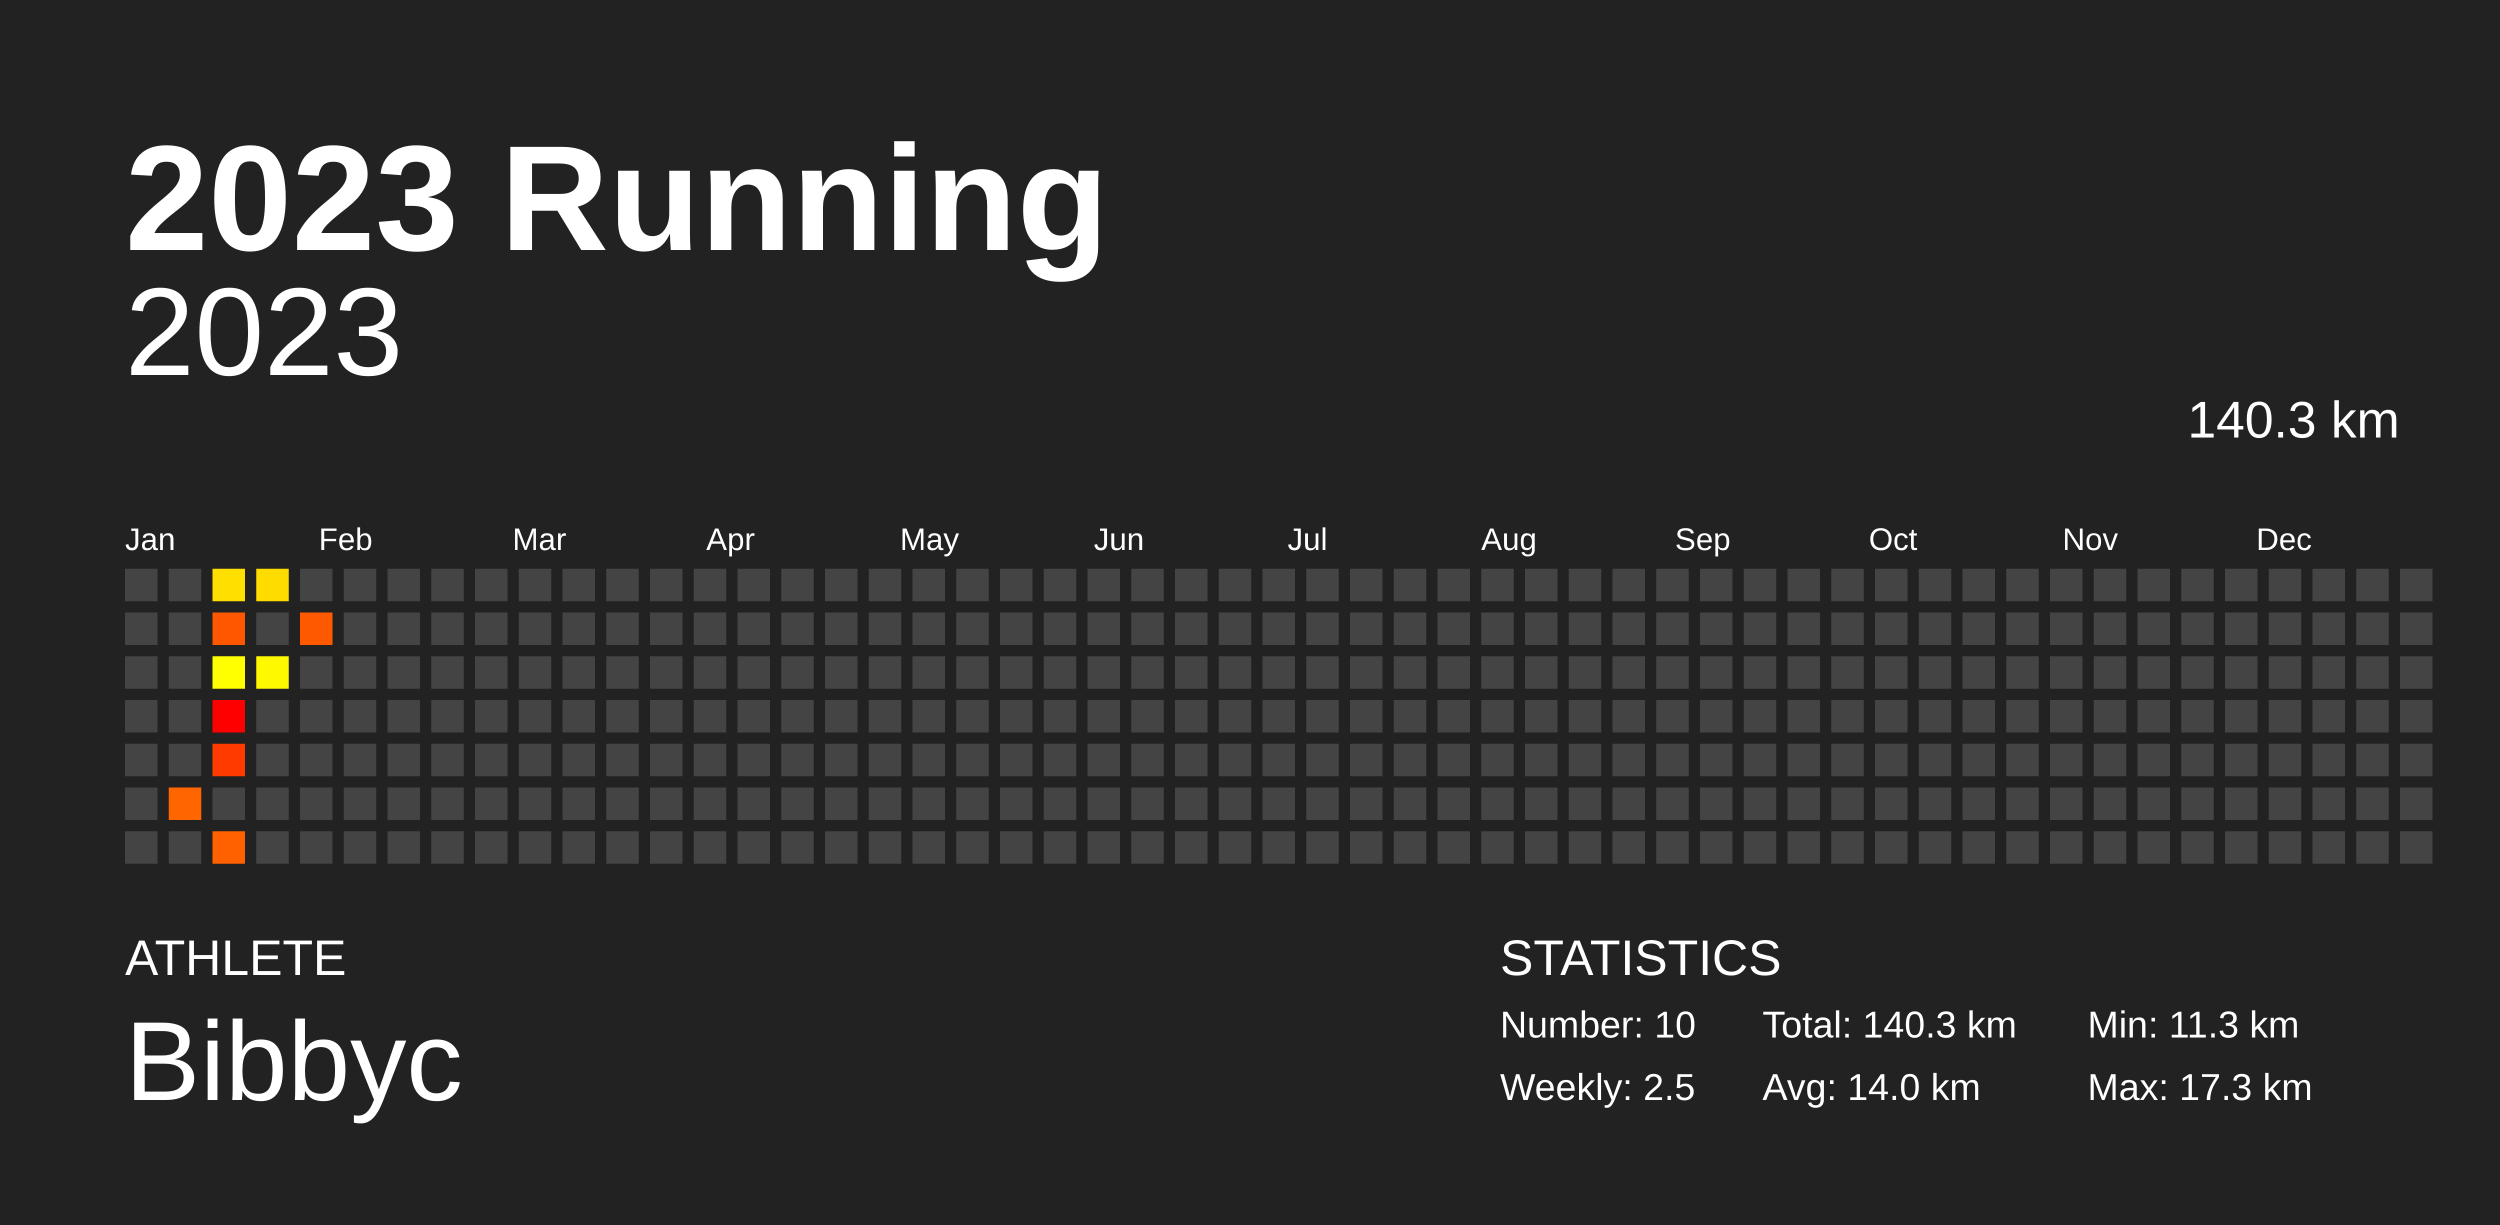
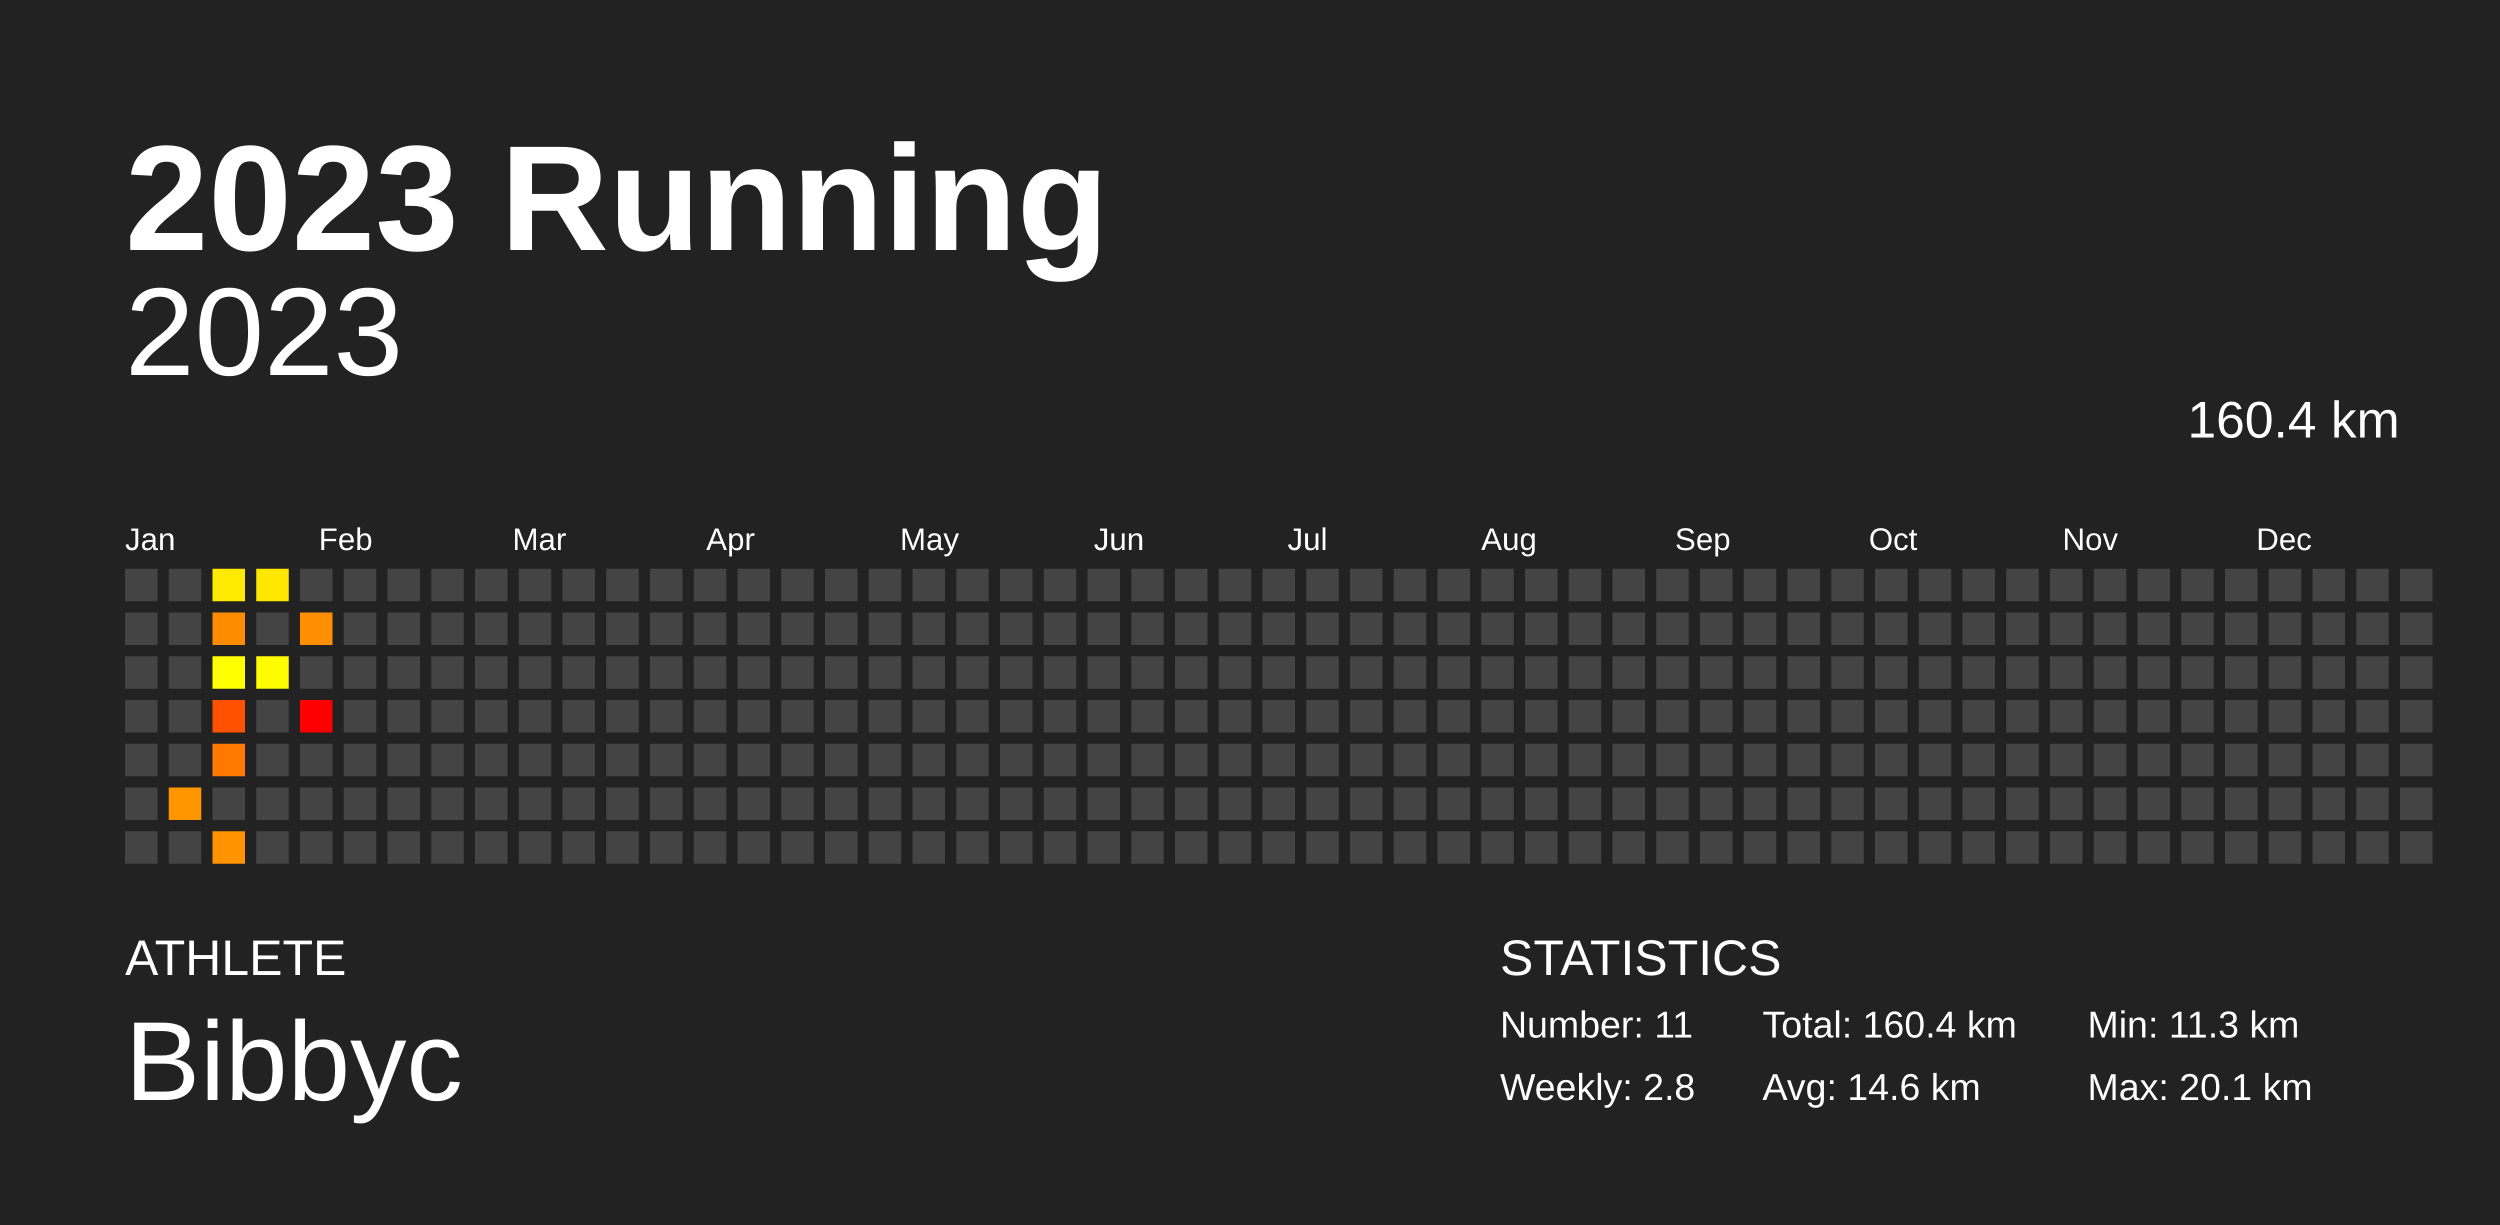
<svg xmlns="http://www.w3.org/2000/svg" baseProfile="full" height="98mm" version="1.1" viewBox="0,0,200,98" width="200mm">
  <defs />
  <rect fill="#222222" height="98" width="200" x="0" y="0" />
  <text fill="#FFFFFF" style="font-size:12px; font-family:Arial; font-weight:bold;" x="10" y="20">2023 Running</text>
  <text fill="#FFFFFF" style="font-size:4px; font-family:Arial" x="10" y="78">ATHLETE</text>
  <text fill="#FFFFFF" style="font-size:9px; font-family:Arial" x="10" y="88">Bibbyc</text>
  <text fill="#FFFFFF" style="font-size:4px; font-family:Arial" x="120" y="78">STATISTICS</text>
-   <text fill="#FFFFFF" style="font-size:3px; font-family:Arial" x="120" y="83">Number: 10</text>
-   <text fill="#FFFFFF" style="font-size:3px; font-family:Arial" x="120" y="88">Weekly: 2.5</text>
-   <text fill="#FFFFFF" style="font-size:3px; font-family:Arial" x="141" y="83">Total: 140.3 km</text>
-   <text fill="#FFFFFF" style="font-size:3px; font-family:Arial" x="141" y="88">Avg: 14.0 km</text>
+   <text fill="#FFFFFF" style="font-size:3px; font-family:Arial" x="120" y="83">Number: 11</text>
+   <text fill="#FFFFFF" style="font-size:3px; font-family:Arial" x="120" y="88">Weekly: 2.8</text>
+   <text fill="#FFFFFF" style="font-size:3px; font-family:Arial" x="141" y="83">Total: 160.4 km</text>
+   <text fill="#FFFFFF" style="font-size:3px; font-family:Arial" x="141" y="88">Avg: 14.6 km</text>
  <text fill="#FFFFFF" style="font-size:3px; font-family:Arial" x="167" y="83">Min: 11.3 km</text>
-   <text fill="#FFFFFF" style="font-size:3px; font-family:Arial" x="167" y="88">Max: 17.3 km</text>
+   <text fill="#FFFFFF" style="font-size:3px; font-family:Arial" x="167" y="88">Max: 20.1 km</text>
  <text alignment-baseline="hanging" fill="#FFFFFF" style="font-size:10.0px; font-family:Arial;" x="10" y="30">2023</text>
-   <text alignment-baseline="hanging" fill="#FFFFFF" style="font-size:4.125px; font-family:Arial;" x="175" y="35">140.3 km</text>
+   <text alignment-baseline="hanging" fill="#FFFFFF" style="font-size:4.125px; font-family:Arial;" x="175" y="35">160.4 km</text>
  <text fill="#FFFFFF" style="font-size:2.5px; font-family:Arial" x="10.0" y="44">Jan</text>
  <text fill="#FFFFFF" style="font-size:2.5px; font-family:Arial" x="25.5" y="44">Feb</text>
  <text fill="#FFFFFF" style="font-size:2.5px; font-family:Arial" x="41.0" y="44">Mar</text>
  <text fill="#FFFFFF" style="font-size:2.5px; font-family:Arial" x="56.5" y="44">Apr</text>
  <text fill="#FFFFFF" style="font-size:2.5px; font-family:Arial" x="72.0" y="44">May</text>
  <text fill="#FFFFFF" style="font-size:2.5px; font-family:Arial" x="87.5" y="44">Jun</text>
  <text fill="#FFFFFF" style="font-size:2.5px; font-family:Arial" x="103.0" y="44">Jul</text>
  <text fill="#FFFFFF" style="font-size:2.5px; font-family:Arial" x="118.5" y="44">Aug</text>
  <text fill="#FFFFFF" style="font-size:2.5px; font-family:Arial" x="134.0" y="44">Sep</text>
  <text fill="#FFFFFF" style="font-size:2.5px; font-family:Arial" x="149.5" y="44">Oct</text>
  <text fill="#FFFFFF" style="font-size:2.5px; font-family:Arial" x="165.0" y="44">Nov</text>
  <text fill="#FFFFFF" style="font-size:2.5px; font-family:Arial" x="180.5" y="44">Dec</text>
  <rect fill="#444444" height="2.6" width="2.6" x="10.0" y="45.5" />
  <rect fill="#444444" height="2.6" width="2.6" x="10.0" y="49.0" />
  <rect fill="#444444" height="2.6" width="2.6" x="10.0" y="52.5" />
  <rect fill="#444444" height="2.6" width="2.6" x="10.0" y="56.0" />
  <rect fill="#444444" height="2.6" width="2.6" x="10.0" y="59.5" />
  <rect fill="#444444" height="2.6" width="2.6" x="10.0" y="63.0" />
  <rect fill="#444444" height="2.6" width="2.6" x="10.0" y="66.5" />
  <rect fill="#444444" height="2.6" width="2.6" x="13.5" y="45.5" />
  <rect fill="#444444" height="2.6" width="2.6" x="13.5" y="49.0" />
  <rect fill="#444444" height="2.6" width="2.6" x="13.5" y="52.5" />
  <rect fill="#444444" height="2.6" width="2.6" x="13.5" y="56.0" />
  <rect fill="#444444" height="2.6" width="2.6" x="13.5" y="59.5" />
-   <rect fill="#ff6600" height="2.6" width="2.6" x="13.5" y="63.0" />
+   <rect fill="#ff9600" height="2.6" width="2.6" x="13.5" y="63.0" />
  <rect fill="#444444" height="2.6" width="2.6" x="13.5" y="66.5" />
-   <rect fill="#ffdf00" height="2.6" width="2.6" x="17.0" y="45.5" />
-   <rect fill="#ff5600" height="2.6" width="2.6" x="17.0" y="49.0" />
+   <rect fill="#ffe900" height="2.6" width="2.6" x="17.0" y="45.5" />
+   <rect fill="#ff8b00" height="2.6" width="2.6" x="17.0" y="49.0" />
  <rect fill="#ffff00" height="2.6" width="2.6" x="17.0" y="52.5" />
-   <rect fill="#ff0000" height="2.6" width="2.6" x="17.0" y="56.0" />
-   <rect fill="#ff3b00" height="2.6" width="2.6" x="17.0" y="59.5" />
+   <rect fill="#ff5100" height="2.6" width="2.6" x="17.0" y="56.0" />
+   <rect fill="#ff7900" height="2.6" width="2.6" x="17.0" y="59.5" />
  <rect fill="#444444" height="2.6" width="2.6" x="17.0" y="63.0" />
-   <rect fill="#ff6100" height="2.6" width="2.6" x="17.0" y="66.5" />
-   <rect fill="#ffdc00" height="2.6" width="2.6" x="20.5" y="45.5" />
+   <rect fill="#ff9300" height="2.6" width="2.6" x="17.0" y="66.5" />
+   <rect fill="#ffe700" height="2.6" width="2.6" x="20.5" y="45.5" />
  <rect fill="#444444" height="2.6" width="2.6" x="20.5" y="49.0" />
-   <rect fill="#fff900" height="2.6" width="2.6" x="20.5" y="52.5" />
+   <rect fill="#fffb00" height="2.6" width="2.6" x="20.5" y="52.5" />
  <rect fill="#444444" height="2.6" width="2.6" x="20.5" y="56.0" />
  <rect fill="#444444" height="2.6" width="2.6" x="20.5" y="59.5" />
  <rect fill="#444444" height="2.6" width="2.6" x="20.5" y="63.0" />
  <rect fill="#444444" height="2.6" width="2.6" x="20.5" y="66.5" />
  <rect fill="#444444" height="2.6" width="2.6" x="24.0" y="45.5" />
-   <rect fill="#ff5900" height="2.6" width="2.6" x="24.0" y="49.0" />
+   <rect fill="#ff8e00" height="2.6" width="2.6" x="24.0" y="49.0" />
  <rect fill="#444444" height="2.6" width="2.6" x="24.0" y="52.5" />
-   <rect fill="#444444" height="2.6" width="2.6" x="24.0" y="56.0" />
+   <rect fill="red" height="2.6" width="2.6" x="24.0" y="56.0" />
  <rect fill="#444444" height="2.6" width="2.6" x="24.0" y="59.5" />
  <rect fill="#444444" height="2.6" width="2.6" x="24.0" y="63.0" />
  <rect fill="#444444" height="2.6" width="2.6" x="24.0" y="66.5" />
  <rect fill="#444444" height="2.6" width="2.6" x="27.5" y="45.5" />
  <rect fill="#444444" height="2.6" width="2.6" x="27.5" y="49.0" />
  <rect fill="#444444" height="2.6" width="2.6" x="27.5" y="52.5" />
  <rect fill="#444444" height="2.6" width="2.6" x="27.5" y="56.0" />
  <rect fill="#444444" height="2.6" width="2.6" x="27.5" y="59.5" />
  <rect fill="#444444" height="2.6" width="2.6" x="27.5" y="63.0" />
  <rect fill="#444444" height="2.6" width="2.6" x="27.5" y="66.5" />
  <rect fill="#444444" height="2.6" width="2.6" x="31.0" y="45.5" />
  <rect fill="#444444" height="2.6" width="2.6" x="31.0" y="49.0" />
  <rect fill="#444444" height="2.6" width="2.6" x="31.0" y="52.5" />
  <rect fill="#444444" height="2.6" width="2.6" x="31.0" y="56.0" />
  <rect fill="#444444" height="2.6" width="2.6" x="31.0" y="59.5" />
  <rect fill="#444444" height="2.6" width="2.6" x="31.0" y="63.0" />
  <rect fill="#444444" height="2.6" width="2.6" x="31.0" y="66.5" />
  <rect fill="#444444" height="2.6" width="2.6" x="34.5" y="45.5" />
  <rect fill="#444444" height="2.6" width="2.6" x="34.5" y="49.0" />
  <rect fill="#444444" height="2.6" width="2.6" x="34.5" y="52.5" />
  <rect fill="#444444" height="2.6" width="2.6" x="34.5" y="56.0" />
  <rect fill="#444444" height="2.6" width="2.6" x="34.5" y="59.5" />
  <rect fill="#444444" height="2.6" width="2.6" x="34.5" y="63.0" />
  <rect fill="#444444" height="2.6" width="2.6" x="34.5" y="66.5" />
  <rect fill="#444444" height="2.6" width="2.6" x="38.0" y="45.5" />
  <rect fill="#444444" height="2.6" width="2.6" x="38.0" y="49.0" />
  <rect fill="#444444" height="2.6" width="2.6" x="38.0" y="52.5" />
  <rect fill="#444444" height="2.6" width="2.6" x="38.0" y="56.0" />
  <rect fill="#444444" height="2.6" width="2.6" x="38.0" y="59.5" />
  <rect fill="#444444" height="2.6" width="2.6" x="38.0" y="63.0" />
  <rect fill="#444444" height="2.6" width="2.6" x="38.0" y="66.5" />
  <rect fill="#444444" height="2.6" width="2.6" x="41.5" y="45.5" />
  <rect fill="#444444" height="2.6" width="2.6" x="41.5" y="49.0" />
  <rect fill="#444444" height="2.6" width="2.6" x="41.5" y="52.5" />
  <rect fill="#444444" height="2.6" width="2.6" x="41.5" y="56.0" />
  <rect fill="#444444" height="2.6" width="2.6" x="41.5" y="59.5" />
  <rect fill="#444444" height="2.6" width="2.6" x="41.5" y="63.0" />
  <rect fill="#444444" height="2.6" width="2.6" x="41.5" y="66.5" />
  <rect fill="#444444" height="2.6" width="2.6" x="45.0" y="45.5" />
  <rect fill="#444444" height="2.6" width="2.6" x="45.0" y="49.0" />
  <rect fill="#444444" height="2.6" width="2.6" x="45.0" y="52.5" />
  <rect fill="#444444" height="2.6" width="2.6" x="45.0" y="56.0" />
  <rect fill="#444444" height="2.6" width="2.6" x="45.0" y="59.5" />
  <rect fill="#444444" height="2.6" width="2.6" x="45.0" y="63.0" />
  <rect fill="#444444" height="2.6" width="2.6" x="45.0" y="66.5" />
  <rect fill="#444444" height="2.6" width="2.6" x="48.5" y="45.5" />
  <rect fill="#444444" height="2.6" width="2.6" x="48.5" y="49.0" />
  <rect fill="#444444" height="2.6" width="2.6" x="48.5" y="52.5" />
  <rect fill="#444444" height="2.6" width="2.6" x="48.5" y="56.0" />
  <rect fill="#444444" height="2.6" width="2.6" x="48.5" y="59.5" />
  <rect fill="#444444" height="2.6" width="2.6" x="48.5" y="63.0" />
  <rect fill="#444444" height="2.6" width="2.6" x="48.5" y="66.5" />
  <rect fill="#444444" height="2.6" width="2.6" x="52.0" y="45.5" />
  <rect fill="#444444" height="2.6" width="2.6" x="52.0" y="49.0" />
  <rect fill="#444444" height="2.6" width="2.6" x="52.0" y="52.5" />
  <rect fill="#444444" height="2.6" width="2.6" x="52.0" y="56.0" />
  <rect fill="#444444" height="2.6" width="2.6" x="52.0" y="59.5" />
  <rect fill="#444444" height="2.6" width="2.6" x="52.0" y="63.0" />
  <rect fill="#444444" height="2.6" width="2.6" x="52.0" y="66.5" />
  <rect fill="#444444" height="2.6" width="2.6" x="55.5" y="45.5" />
  <rect fill="#444444" height="2.6" width="2.6" x="55.5" y="49.0" />
  <rect fill="#444444" height="2.6" width="2.6" x="55.5" y="52.5" />
  <rect fill="#444444" height="2.6" width="2.6" x="55.5" y="56.0" />
  <rect fill="#444444" height="2.6" width="2.6" x="55.5" y="59.5" />
  <rect fill="#444444" height="2.6" width="2.6" x="55.5" y="63.0" />
  <rect fill="#444444" height="2.6" width="2.6" x="55.5" y="66.5" />
  <rect fill="#444444" height="2.6" width="2.6" x="59.0" y="45.5" />
  <rect fill="#444444" height="2.6" width="2.6" x="59.0" y="49.0" />
  <rect fill="#444444" height="2.6" width="2.6" x="59.0" y="52.5" />
  <rect fill="#444444" height="2.6" width="2.6" x="59.0" y="56.0" />
  <rect fill="#444444" height="2.6" width="2.6" x="59.0" y="59.5" />
  <rect fill="#444444" height="2.6" width="2.6" x="59.0" y="63.0" />
  <rect fill="#444444" height="2.6" width="2.6" x="59.0" y="66.5" />
  <rect fill="#444444" height="2.6" width="2.6" x="62.5" y="45.5" />
  <rect fill="#444444" height="2.6" width="2.6" x="62.5" y="49.0" />
  <rect fill="#444444" height="2.6" width="2.6" x="62.5" y="52.5" />
  <rect fill="#444444" height="2.6" width="2.6" x="62.5" y="56.0" />
  <rect fill="#444444" height="2.6" width="2.6" x="62.5" y="59.5" />
  <rect fill="#444444" height="2.6" width="2.6" x="62.5" y="63.0" />
  <rect fill="#444444" height="2.6" width="2.6" x="62.5" y="66.5" />
  <rect fill="#444444" height="2.6" width="2.6" x="66.0" y="45.5" />
  <rect fill="#444444" height="2.6" width="2.6" x="66.0" y="49.0" />
  <rect fill="#444444" height="2.6" width="2.6" x="66.0" y="52.5" />
  <rect fill="#444444" height="2.6" width="2.6" x="66.0" y="56.0" />
  <rect fill="#444444" height="2.6" width="2.6" x="66.0" y="59.5" />
  <rect fill="#444444" height="2.6" width="2.6" x="66.0" y="63.0" />
  <rect fill="#444444" height="2.6" width="2.6" x="66.0" y="66.5" />
  <rect fill="#444444" height="2.6" width="2.6" x="69.5" y="45.5" />
  <rect fill="#444444" height="2.6" width="2.6" x="69.5" y="49.0" />
  <rect fill="#444444" height="2.6" width="2.6" x="69.5" y="52.5" />
  <rect fill="#444444" height="2.6" width="2.6" x="69.5" y="56.0" />
  <rect fill="#444444" height="2.6" width="2.6" x="69.5" y="59.5" />
  <rect fill="#444444" height="2.6" width="2.6" x="69.5" y="63.0" />
  <rect fill="#444444" height="2.6" width="2.6" x="69.5" y="66.5" />
  <rect fill="#444444" height="2.6" width="2.6" x="73.0" y="45.5" />
  <rect fill="#444444" height="2.6" width="2.6" x="73.0" y="49.0" />
  <rect fill="#444444" height="2.6" width="2.6" x="73.0" y="52.5" />
  <rect fill="#444444" height="2.6" width="2.6" x="73.0" y="56.0" />
  <rect fill="#444444" height="2.6" width="2.6" x="73.0" y="59.5" />
  <rect fill="#444444" height="2.6" width="2.6" x="73.0" y="63.0" />
  <rect fill="#444444" height="2.6" width="2.6" x="73.0" y="66.5" />
  <rect fill="#444444" height="2.6" width="2.6" x="76.5" y="45.5" />
  <rect fill="#444444" height="2.6" width="2.6" x="76.5" y="49.0" />
  <rect fill="#444444" height="2.6" width="2.6" x="76.5" y="52.5" />
  <rect fill="#444444" height="2.6" width="2.6" x="76.5" y="56.0" />
  <rect fill="#444444" height="2.6" width="2.6" x="76.5" y="59.5" />
  <rect fill="#444444" height="2.6" width="2.6" x="76.5" y="63.0" />
  <rect fill="#444444" height="2.6" width="2.6" x="76.5" y="66.5" />
  <rect fill="#444444" height="2.6" width="2.6" x="80.0" y="45.5" />
  <rect fill="#444444" height="2.6" width="2.6" x="80.0" y="49.0" />
  <rect fill="#444444" height="2.6" width="2.6" x="80.0" y="52.5" />
  <rect fill="#444444" height="2.6" width="2.6" x="80.0" y="56.0" />
  <rect fill="#444444" height="2.6" width="2.6" x="80.0" y="59.5" />
  <rect fill="#444444" height="2.6" width="2.6" x="80.0" y="63.0" />
  <rect fill="#444444" height="2.6" width="2.6" x="80.0" y="66.5" />
  <rect fill="#444444" height="2.6" width="2.6" x="83.5" y="45.5" />
  <rect fill="#444444" height="2.6" width="2.6" x="83.5" y="49.0" />
  <rect fill="#444444" height="2.6" width="2.6" x="83.5" y="52.5" />
  <rect fill="#444444" height="2.6" width="2.6" x="83.5" y="56.0" />
  <rect fill="#444444" height="2.6" width="2.6" x="83.5" y="59.5" />
  <rect fill="#444444" height="2.6" width="2.6" x="83.5" y="63.0" />
  <rect fill="#444444" height="2.6" width="2.6" x="83.5" y="66.5" />
  <rect fill="#444444" height="2.6" width="2.6" x="87.0" y="45.5" />
  <rect fill="#444444" height="2.6" width="2.6" x="87.0" y="49.0" />
  <rect fill="#444444" height="2.6" width="2.6" x="87.0" y="52.5" />
  <rect fill="#444444" height="2.6" width="2.6" x="87.0" y="56.0" />
  <rect fill="#444444" height="2.6" width="2.6" x="87.0" y="59.5" />
  <rect fill="#444444" height="2.6" width="2.6" x="87.0" y="63.0" />
  <rect fill="#444444" height="2.6" width="2.6" x="87.0" y="66.5" />
  <rect fill="#444444" height="2.6" width="2.6" x="90.5" y="45.5" />
  <rect fill="#444444" height="2.6" width="2.6" x="90.5" y="49.0" />
  <rect fill="#444444" height="2.6" width="2.6" x="90.5" y="52.5" />
  <rect fill="#444444" height="2.6" width="2.6" x="90.5" y="56.0" />
  <rect fill="#444444" height="2.6" width="2.6" x="90.5" y="59.5" />
  <rect fill="#444444" height="2.6" width="2.6" x="90.5" y="63.0" />
  <rect fill="#444444" height="2.6" width="2.6" x="90.5" y="66.5" />
  <rect fill="#444444" height="2.6" width="2.6" x="94.0" y="45.5" />
  <rect fill="#444444" height="2.6" width="2.6" x="94.0" y="49.0" />
  <rect fill="#444444" height="2.6" width="2.6" x="94.0" y="52.5" />
  <rect fill="#444444" height="2.6" width="2.6" x="94.0" y="56.0" />
  <rect fill="#444444" height="2.6" width="2.6" x="94.0" y="59.5" />
  <rect fill="#444444" height="2.6" width="2.6" x="94.0" y="63.0" />
  <rect fill="#444444" height="2.6" width="2.6" x="94.0" y="66.5" />
  <rect fill="#444444" height="2.6" width="2.6" x="97.5" y="45.5" />
  <rect fill="#444444" height="2.6" width="2.6" x="97.5" y="49.0" />
  <rect fill="#444444" height="2.6" width="2.6" x="97.5" y="52.5" />
  <rect fill="#444444" height="2.6" width="2.6" x="97.5" y="56.0" />
  <rect fill="#444444" height="2.6" width="2.6" x="97.5" y="59.5" />
  <rect fill="#444444" height="2.6" width="2.6" x="97.5" y="63.0" />
  <rect fill="#444444" height="2.6" width="2.6" x="97.5" y="66.5" />
  <rect fill="#444444" height="2.6" width="2.6" x="101.0" y="45.5" />
  <rect fill="#444444" height="2.6" width="2.6" x="101.0" y="49.0" />
  <rect fill="#444444" height="2.6" width="2.6" x="101.0" y="52.5" />
  <rect fill="#444444" height="2.6" width="2.6" x="101.0" y="56.0" />
  <rect fill="#444444" height="2.6" width="2.6" x="101.0" y="59.5" />
  <rect fill="#444444" height="2.6" width="2.6" x="101.0" y="63.0" />
  <rect fill="#444444" height="2.6" width="2.6" x="101.0" y="66.5" />
  <rect fill="#444444" height="2.6" width="2.6" x="104.5" y="45.5" />
  <rect fill="#444444" height="2.6" width="2.6" x="104.5" y="49.0" />
  <rect fill="#444444" height="2.6" width="2.6" x="104.5" y="52.5" />
  <rect fill="#444444" height="2.6" width="2.6" x="104.5" y="56.0" />
  <rect fill="#444444" height="2.6" width="2.6" x="104.5" y="59.5" />
  <rect fill="#444444" height="2.6" width="2.6" x="104.5" y="63.0" />
  <rect fill="#444444" height="2.6" width="2.6" x="104.5" y="66.5" />
  <rect fill="#444444" height="2.6" width="2.6" x="108.0" y="45.5" />
  <rect fill="#444444" height="2.6" width="2.6" x="108.0" y="49.0" />
  <rect fill="#444444" height="2.6" width="2.6" x="108.0" y="52.5" />
  <rect fill="#444444" height="2.6" width="2.6" x="108.0" y="56.0" />
  <rect fill="#444444" height="2.6" width="2.6" x="108.0" y="59.5" />
  <rect fill="#444444" height="2.6" width="2.6" x="108.0" y="63.0" />
  <rect fill="#444444" height="2.6" width="2.6" x="108.0" y="66.5" />
  <rect fill="#444444" height="2.6" width="2.6" x="111.5" y="45.5" />
  <rect fill="#444444" height="2.6" width="2.6" x="111.5" y="49.0" />
  <rect fill="#444444" height="2.6" width="2.6" x="111.5" y="52.5" />
  <rect fill="#444444" height="2.6" width="2.6" x="111.5" y="56.0" />
  <rect fill="#444444" height="2.6" width="2.6" x="111.5" y="59.5" />
  <rect fill="#444444" height="2.6" width="2.6" x="111.5" y="63.0" />
  <rect fill="#444444" height="2.6" width="2.6" x="111.5" y="66.5" />
  <rect fill="#444444" height="2.6" width="2.6" x="115.0" y="45.5" />
  <rect fill="#444444" height="2.6" width="2.6" x="115.0" y="49.0" />
  <rect fill="#444444" height="2.6" width="2.6" x="115.0" y="52.5" />
  <rect fill="#444444" height="2.6" width="2.6" x="115.0" y="56.0" />
  <rect fill="#444444" height="2.6" width="2.6" x="115.0" y="59.5" />
  <rect fill="#444444" height="2.6" width="2.6" x="115.0" y="63.0" />
  <rect fill="#444444" height="2.6" width="2.6" x="115.0" y="66.5" />
  <rect fill="#444444" height="2.6" width="2.6" x="118.5" y="45.5" />
  <rect fill="#444444" height="2.6" width="2.6" x="118.5" y="49.0" />
  <rect fill="#444444" height="2.6" width="2.6" x="118.5" y="52.5" />
  <rect fill="#444444" height="2.6" width="2.6" x="118.5" y="56.0" />
  <rect fill="#444444" height="2.6" width="2.6" x="118.5" y="59.5" />
  <rect fill="#444444" height="2.6" width="2.6" x="118.5" y="63.0" />
  <rect fill="#444444" height="2.6" width="2.6" x="118.5" y="66.5" />
  <rect fill="#444444" height="2.6" width="2.6" x="122.0" y="45.5" />
  <rect fill="#444444" height="2.6" width="2.6" x="122.0" y="49.0" />
  <rect fill="#444444" height="2.6" width="2.6" x="122.0" y="52.5" />
  <rect fill="#444444" height="2.6" width="2.6" x="122.0" y="56.0" />
  <rect fill="#444444" height="2.6" width="2.6" x="122.0" y="59.5" />
  <rect fill="#444444" height="2.6" width="2.6" x="122.0" y="63.0" />
  <rect fill="#444444" height="2.6" width="2.6" x="122.0" y="66.5" />
  <rect fill="#444444" height="2.6" width="2.6" x="125.5" y="45.5" />
  <rect fill="#444444" height="2.6" width="2.6" x="125.5" y="49.0" />
  <rect fill="#444444" height="2.6" width="2.6" x="125.5" y="52.5" />
  <rect fill="#444444" height="2.6" width="2.6" x="125.5" y="56.0" />
  <rect fill="#444444" height="2.6" width="2.6" x="125.5" y="59.5" />
  <rect fill="#444444" height="2.6" width="2.6" x="125.5" y="63.0" />
  <rect fill="#444444" height="2.6" width="2.6" x="125.5" y="66.5" />
  <rect fill="#444444" height="2.6" width="2.6" x="129.0" y="45.5" />
  <rect fill="#444444" height="2.6" width="2.6" x="129.0" y="49.0" />
  <rect fill="#444444" height="2.6" width="2.6" x="129.0" y="52.5" />
  <rect fill="#444444" height="2.6" width="2.6" x="129.0" y="56.0" />
  <rect fill="#444444" height="2.6" width="2.6" x="129.0" y="59.5" />
  <rect fill="#444444" height="2.6" width="2.6" x="129.0" y="63.0" />
  <rect fill="#444444" height="2.6" width="2.6" x="129.0" y="66.5" />
  <rect fill="#444444" height="2.6" width="2.6" x="132.5" y="45.5" />
  <rect fill="#444444" height="2.6" width="2.6" x="132.5" y="49.0" />
  <rect fill="#444444" height="2.6" width="2.6" x="132.5" y="52.5" />
  <rect fill="#444444" height="2.6" width="2.6" x="132.5" y="56.0" />
  <rect fill="#444444" height="2.6" width="2.6" x="132.5" y="59.5" />
  <rect fill="#444444" height="2.6" width="2.6" x="132.5" y="63.0" />
  <rect fill="#444444" height="2.6" width="2.6" x="132.5" y="66.5" />
  <rect fill="#444444" height="2.6" width="2.6" x="136.0" y="45.5" />
  <rect fill="#444444" height="2.6" width="2.6" x="136.0" y="49.0" />
  <rect fill="#444444" height="2.6" width="2.6" x="136.0" y="52.5" />
  <rect fill="#444444" height="2.6" width="2.6" x="136.0" y="56.0" />
  <rect fill="#444444" height="2.6" width="2.6" x="136.0" y="59.5" />
  <rect fill="#444444" height="2.6" width="2.6" x="136.0" y="63.0" />
  <rect fill="#444444" height="2.6" width="2.6" x="136.0" y="66.5" />
  <rect fill="#444444" height="2.6" width="2.6" x="139.5" y="45.5" />
  <rect fill="#444444" height="2.6" width="2.6" x="139.5" y="49.0" />
  <rect fill="#444444" height="2.6" width="2.6" x="139.5" y="52.5" />
  <rect fill="#444444" height="2.6" width="2.6" x="139.5" y="56.0" />
  <rect fill="#444444" height="2.6" width="2.6" x="139.5" y="59.5" />
  <rect fill="#444444" height="2.6" width="2.6" x="139.5" y="63.0" />
  <rect fill="#444444" height="2.6" width="2.6" x="139.5" y="66.5" />
  <rect fill="#444444" height="2.6" width="2.6" x="143.0" y="45.5" />
  <rect fill="#444444" height="2.6" width="2.6" x="143.0" y="49.0" />
  <rect fill="#444444" height="2.6" width="2.6" x="143.0" y="52.5" />
  <rect fill="#444444" height="2.6" width="2.6" x="143.0" y="56.0" />
  <rect fill="#444444" height="2.6" width="2.6" x="143.0" y="59.5" />
  <rect fill="#444444" height="2.6" width="2.6" x="143.0" y="63.0" />
  <rect fill="#444444" height="2.6" width="2.6" x="143.0" y="66.5" />
  <rect fill="#444444" height="2.6" width="2.6" x="146.5" y="45.5" />
  <rect fill="#444444" height="2.6" width="2.6" x="146.5" y="49.0" />
  <rect fill="#444444" height="2.6" width="2.6" x="146.5" y="52.5" />
  <rect fill="#444444" height="2.6" width="2.6" x="146.5" y="56.0" />
  <rect fill="#444444" height="2.6" width="2.6" x="146.5" y="59.5" />
  <rect fill="#444444" height="2.6" width="2.6" x="146.5" y="63.0" />
  <rect fill="#444444" height="2.6" width="2.6" x="146.5" y="66.5" />
  <rect fill="#444444" height="2.6" width="2.6" x="150.0" y="45.5" />
  <rect fill="#444444" height="2.6" width="2.6" x="150.0" y="49.0" />
  <rect fill="#444444" height="2.6" width="2.6" x="150.0" y="52.5" />
  <rect fill="#444444" height="2.6" width="2.6" x="150.0" y="56.0" />
  <rect fill="#444444" height="2.6" width="2.6" x="150.0" y="59.5" />
  <rect fill="#444444" height="2.6" width="2.6" x="150.0" y="63.0" />
  <rect fill="#444444" height="2.6" width="2.6" x="150.0" y="66.5" />
  <rect fill="#444444" height="2.6" width="2.6" x="153.5" y="45.5" />
  <rect fill="#444444" height="2.6" width="2.6" x="153.5" y="49.0" />
  <rect fill="#444444" height="2.6" width="2.6" x="153.5" y="52.5" />
  <rect fill="#444444" height="2.6" width="2.6" x="153.5" y="56.0" />
  <rect fill="#444444" height="2.6" width="2.6" x="153.5" y="59.5" />
  <rect fill="#444444" height="2.6" width="2.6" x="153.5" y="63.0" />
  <rect fill="#444444" height="2.6" width="2.6" x="153.5" y="66.5" />
  <rect fill="#444444" height="2.6" width="2.6" x="157.0" y="45.5" />
  <rect fill="#444444" height="2.6" width="2.6" x="157.0" y="49.0" />
  <rect fill="#444444" height="2.6" width="2.6" x="157.0" y="52.5" />
  <rect fill="#444444" height="2.6" width="2.6" x="157.0" y="56.0" />
  <rect fill="#444444" height="2.6" width="2.6" x="157.0" y="59.5" />
  <rect fill="#444444" height="2.6" width="2.6" x="157.0" y="63.0" />
  <rect fill="#444444" height="2.6" width="2.6" x="157.0" y="66.5" />
  <rect fill="#444444" height="2.6" width="2.6" x="160.5" y="45.5" />
  <rect fill="#444444" height="2.6" width="2.6" x="160.5" y="49.0" />
  <rect fill="#444444" height="2.6" width="2.6" x="160.5" y="52.5" />
  <rect fill="#444444" height="2.6" width="2.6" x="160.5" y="56.0" />
  <rect fill="#444444" height="2.6" width="2.6" x="160.5" y="59.5" />
  <rect fill="#444444" height="2.6" width="2.6" x="160.5" y="63.0" />
  <rect fill="#444444" height="2.6" width="2.6" x="160.5" y="66.5" />
  <rect fill="#444444" height="2.6" width="2.6" x="164.0" y="45.5" />
  <rect fill="#444444" height="2.6" width="2.6" x="164.0" y="49.0" />
  <rect fill="#444444" height="2.6" width="2.6" x="164.0" y="52.5" />
  <rect fill="#444444" height="2.6" width="2.6" x="164.0" y="56.0" />
  <rect fill="#444444" height="2.6" width="2.6" x="164.0" y="59.5" />
  <rect fill="#444444" height="2.6" width="2.6" x="164.0" y="63.0" />
  <rect fill="#444444" height="2.6" width="2.6" x="164.0" y="66.5" />
  <rect fill="#444444" height="2.6" width="2.6" x="167.5" y="45.5" />
  <rect fill="#444444" height="2.6" width="2.6" x="167.5" y="49.0" />
  <rect fill="#444444" height="2.6" width="2.6" x="167.5" y="52.5" />
  <rect fill="#444444" height="2.6" width="2.6" x="167.5" y="56.0" />
  <rect fill="#444444" height="2.6" width="2.6" x="167.5" y="59.5" />
  <rect fill="#444444" height="2.6" width="2.6" x="167.5" y="63.0" />
  <rect fill="#444444" height="2.6" width="2.6" x="167.5" y="66.5" />
  <rect fill="#444444" height="2.6" width="2.6" x="171.0" y="45.5" />
  <rect fill="#444444" height="2.6" width="2.6" x="171.0" y="49.0" />
  <rect fill="#444444" height="2.6" width="2.6" x="171.0" y="52.5" />
  <rect fill="#444444" height="2.6" width="2.6" x="171.0" y="56.0" />
  <rect fill="#444444" height="2.6" width="2.6" x="171.0" y="59.5" />
  <rect fill="#444444" height="2.6" width="2.6" x="171.0" y="63.0" />
  <rect fill="#444444" height="2.6" width="2.6" x="171.0" y="66.5" />
  <rect fill="#444444" height="2.6" width="2.6" x="174.5" y="45.5" />
  <rect fill="#444444" height="2.6" width="2.6" x="174.5" y="49.0" />
  <rect fill="#444444" height="2.6" width="2.6" x="174.5" y="52.5" />
  <rect fill="#444444" height="2.6" width="2.6" x="174.5" y="56.0" />
  <rect fill="#444444" height="2.6" width="2.6" x="174.5" y="59.5" />
  <rect fill="#444444" height="2.6" width="2.6" x="174.5" y="63.0" />
  <rect fill="#444444" height="2.6" width="2.6" x="174.5" y="66.5" />
  <rect fill="#444444" height="2.6" width="2.6" x="178.0" y="45.5" />
  <rect fill="#444444" height="2.6" width="2.6" x="178.0" y="49.0" />
  <rect fill="#444444" height="2.6" width="2.6" x="178.0" y="52.5" />
  <rect fill="#444444" height="2.6" width="2.6" x="178.0" y="56.0" />
  <rect fill="#444444" height="2.6" width="2.6" x="178.0" y="59.5" />
  <rect fill="#444444" height="2.6" width="2.6" x="178.0" y="63.0" />
  <rect fill="#444444" height="2.6" width="2.6" x="178.0" y="66.5" />
  <rect fill="#444444" height="2.6" width="2.6" x="181.5" y="45.5" />
  <rect fill="#444444" height="2.6" width="2.6" x="181.5" y="49.0" />
  <rect fill="#444444" height="2.6" width="2.6" x="181.5" y="52.5" />
  <rect fill="#444444" height="2.6" width="2.6" x="181.5" y="56.0" />
  <rect fill="#444444" height="2.6" width="2.6" x="181.5" y="59.5" />
  <rect fill="#444444" height="2.6" width="2.6" x="181.5" y="63.0" />
  <rect fill="#444444" height="2.6" width="2.6" x="181.5" y="66.5" />
  <rect fill="#444444" height="2.6" width="2.6" x="185.0" y="45.5" />
  <rect fill="#444444" height="2.6" width="2.6" x="185.0" y="49.0" />
  <rect fill="#444444" height="2.6" width="2.6" x="185.0" y="52.5" />
  <rect fill="#444444" height="2.6" width="2.6" x="185.0" y="56.0" />
  <rect fill="#444444" height="2.6" width="2.6" x="185.0" y="59.5" />
  <rect fill="#444444" height="2.6" width="2.6" x="185.0" y="63.0" />
  <rect fill="#444444" height="2.6" width="2.6" x="185.0" y="66.5" />
  <rect fill="#444444" height="2.6" width="2.6" x="188.5" y="45.5" />
  <rect fill="#444444" height="2.6" width="2.6" x="188.5" y="49.0" />
  <rect fill="#444444" height="2.6" width="2.6" x="188.5" y="52.5" />
  <rect fill="#444444" height="2.6" width="2.6" x="188.5" y="56.0" />
  <rect fill="#444444" height="2.6" width="2.6" x="188.5" y="59.5" />
  <rect fill="#444444" height="2.6" width="2.6" x="188.5" y="63.0" />
  <rect fill="#444444" height="2.6" width="2.6" x="188.5" y="66.5" />
  <rect fill="#444444" height="2.6" width="2.6" x="192.0" y="45.5" />
  <rect fill="#444444" height="2.6" width="2.6" x="192.0" y="49.0" />
  <rect fill="#444444" height="2.6" width="2.6" x="192.0" y="52.5" />
  <rect fill="#444444" height="2.6" width="2.6" x="192.0" y="56.0" />
  <rect fill="#444444" height="2.6" width="2.6" x="192.0" y="59.5" />
  <rect fill="#444444" height="2.6" width="2.6" x="192.0" y="63.0" />
  <rect fill="#444444" height="2.6" width="2.6" x="192.0" y="66.5" />
</svg>
